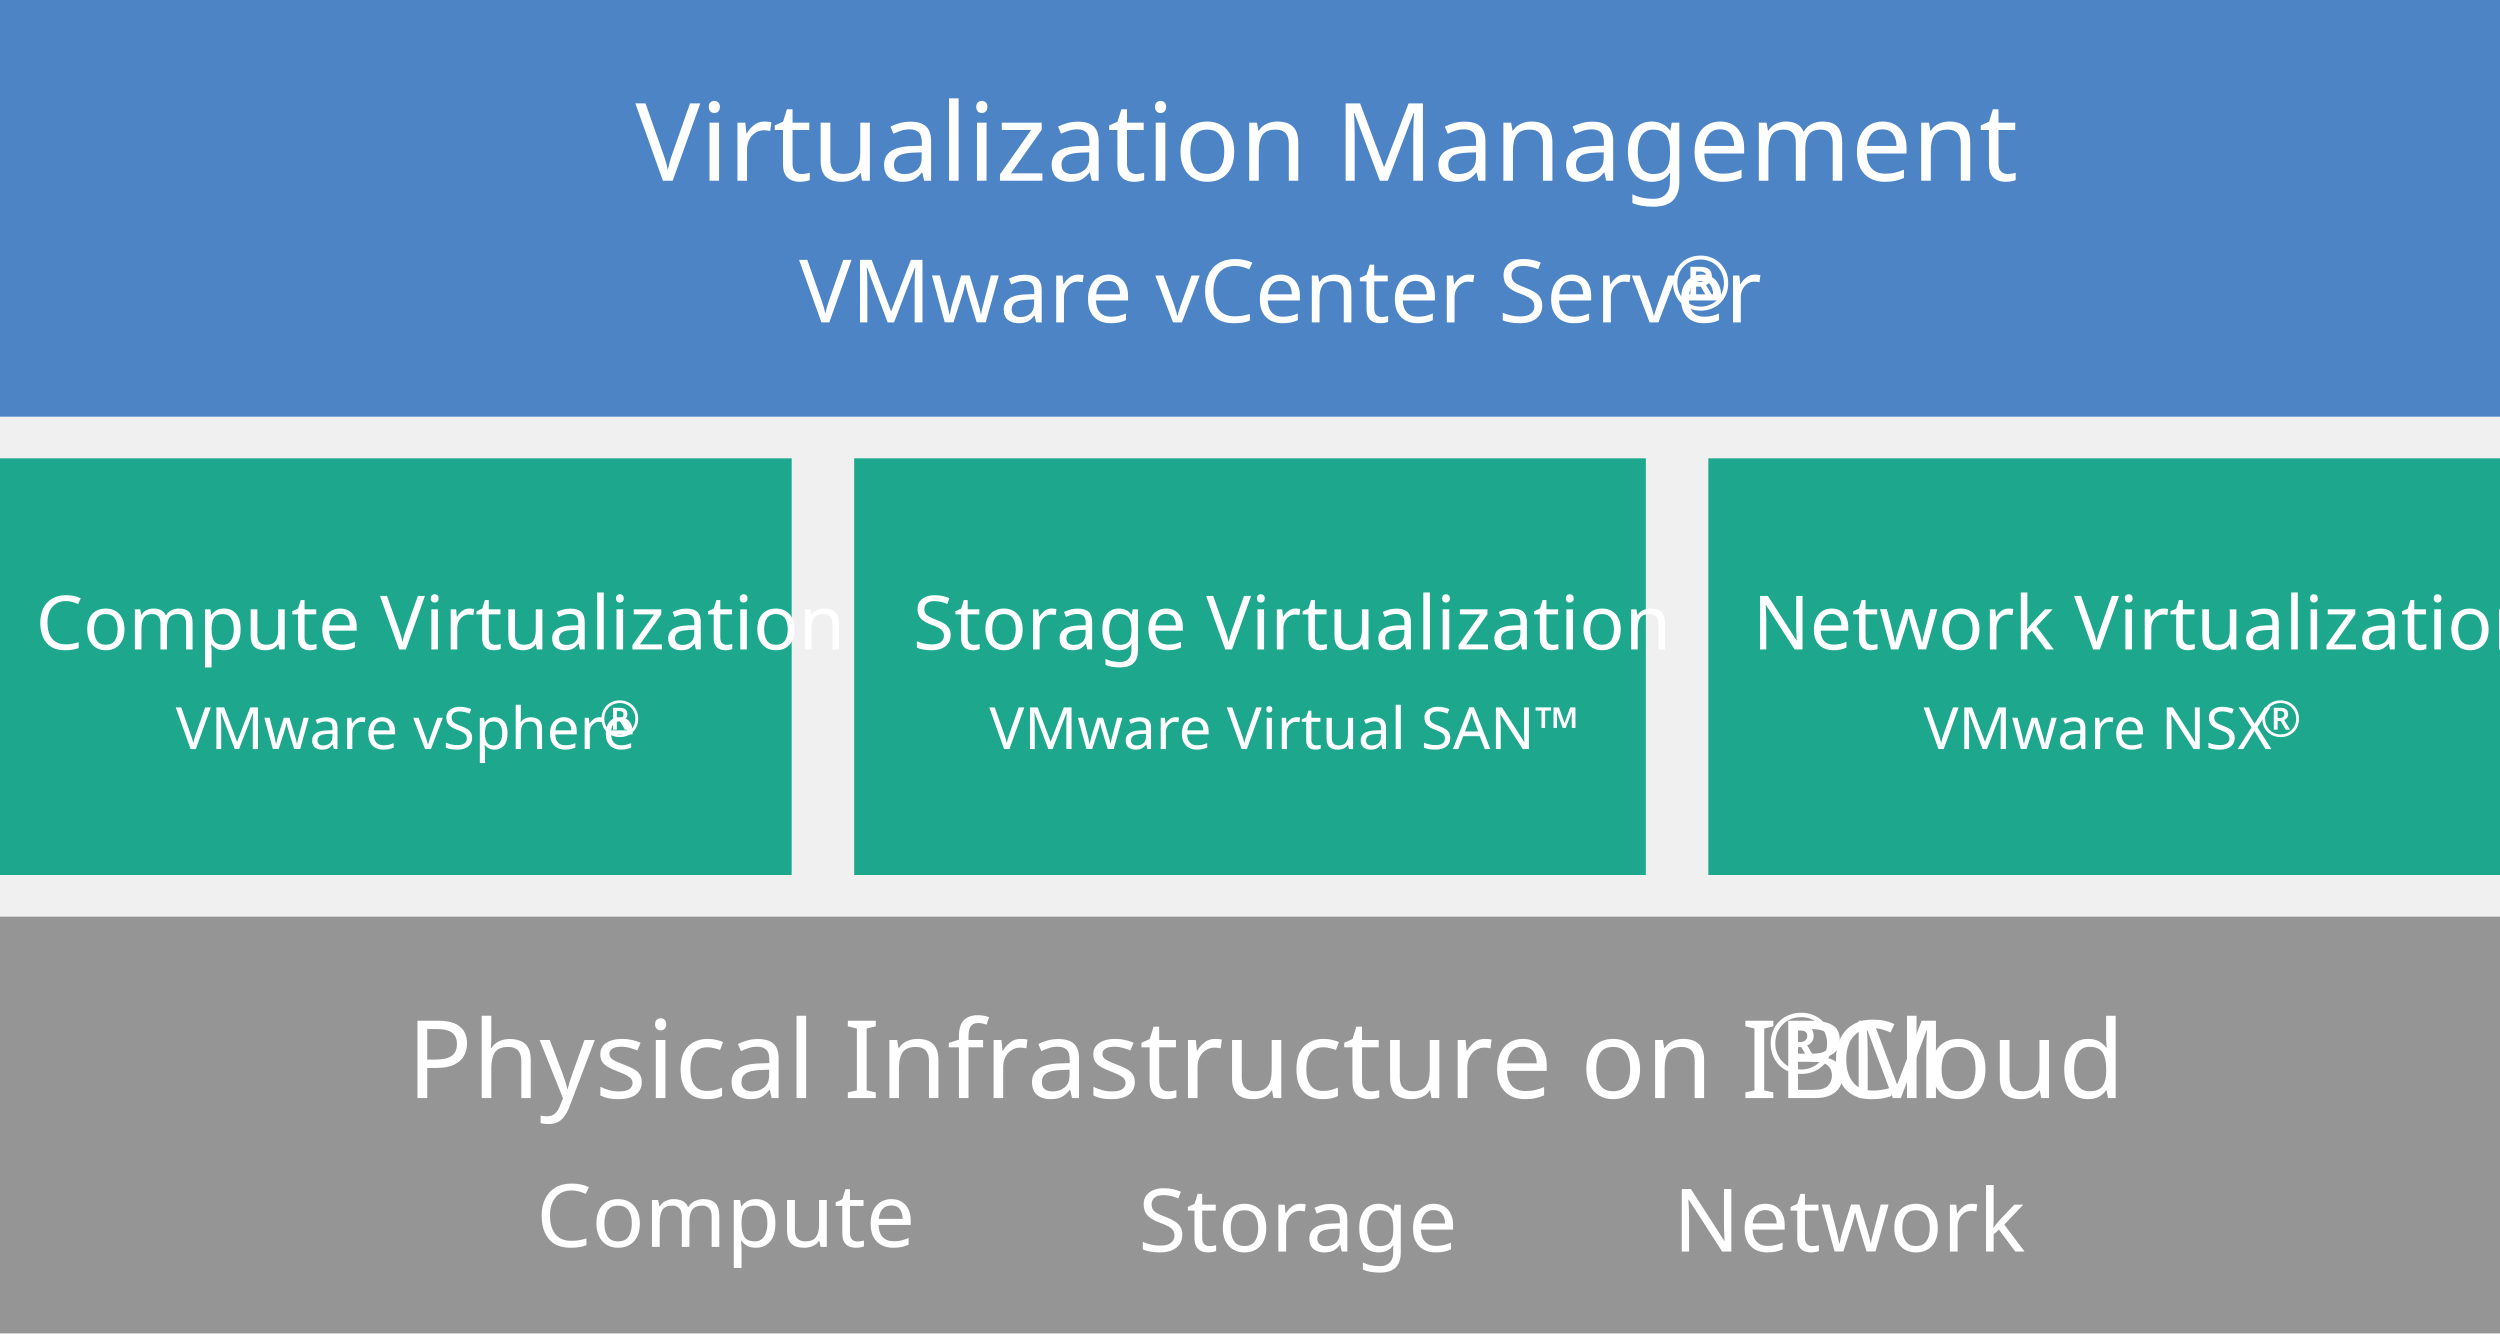
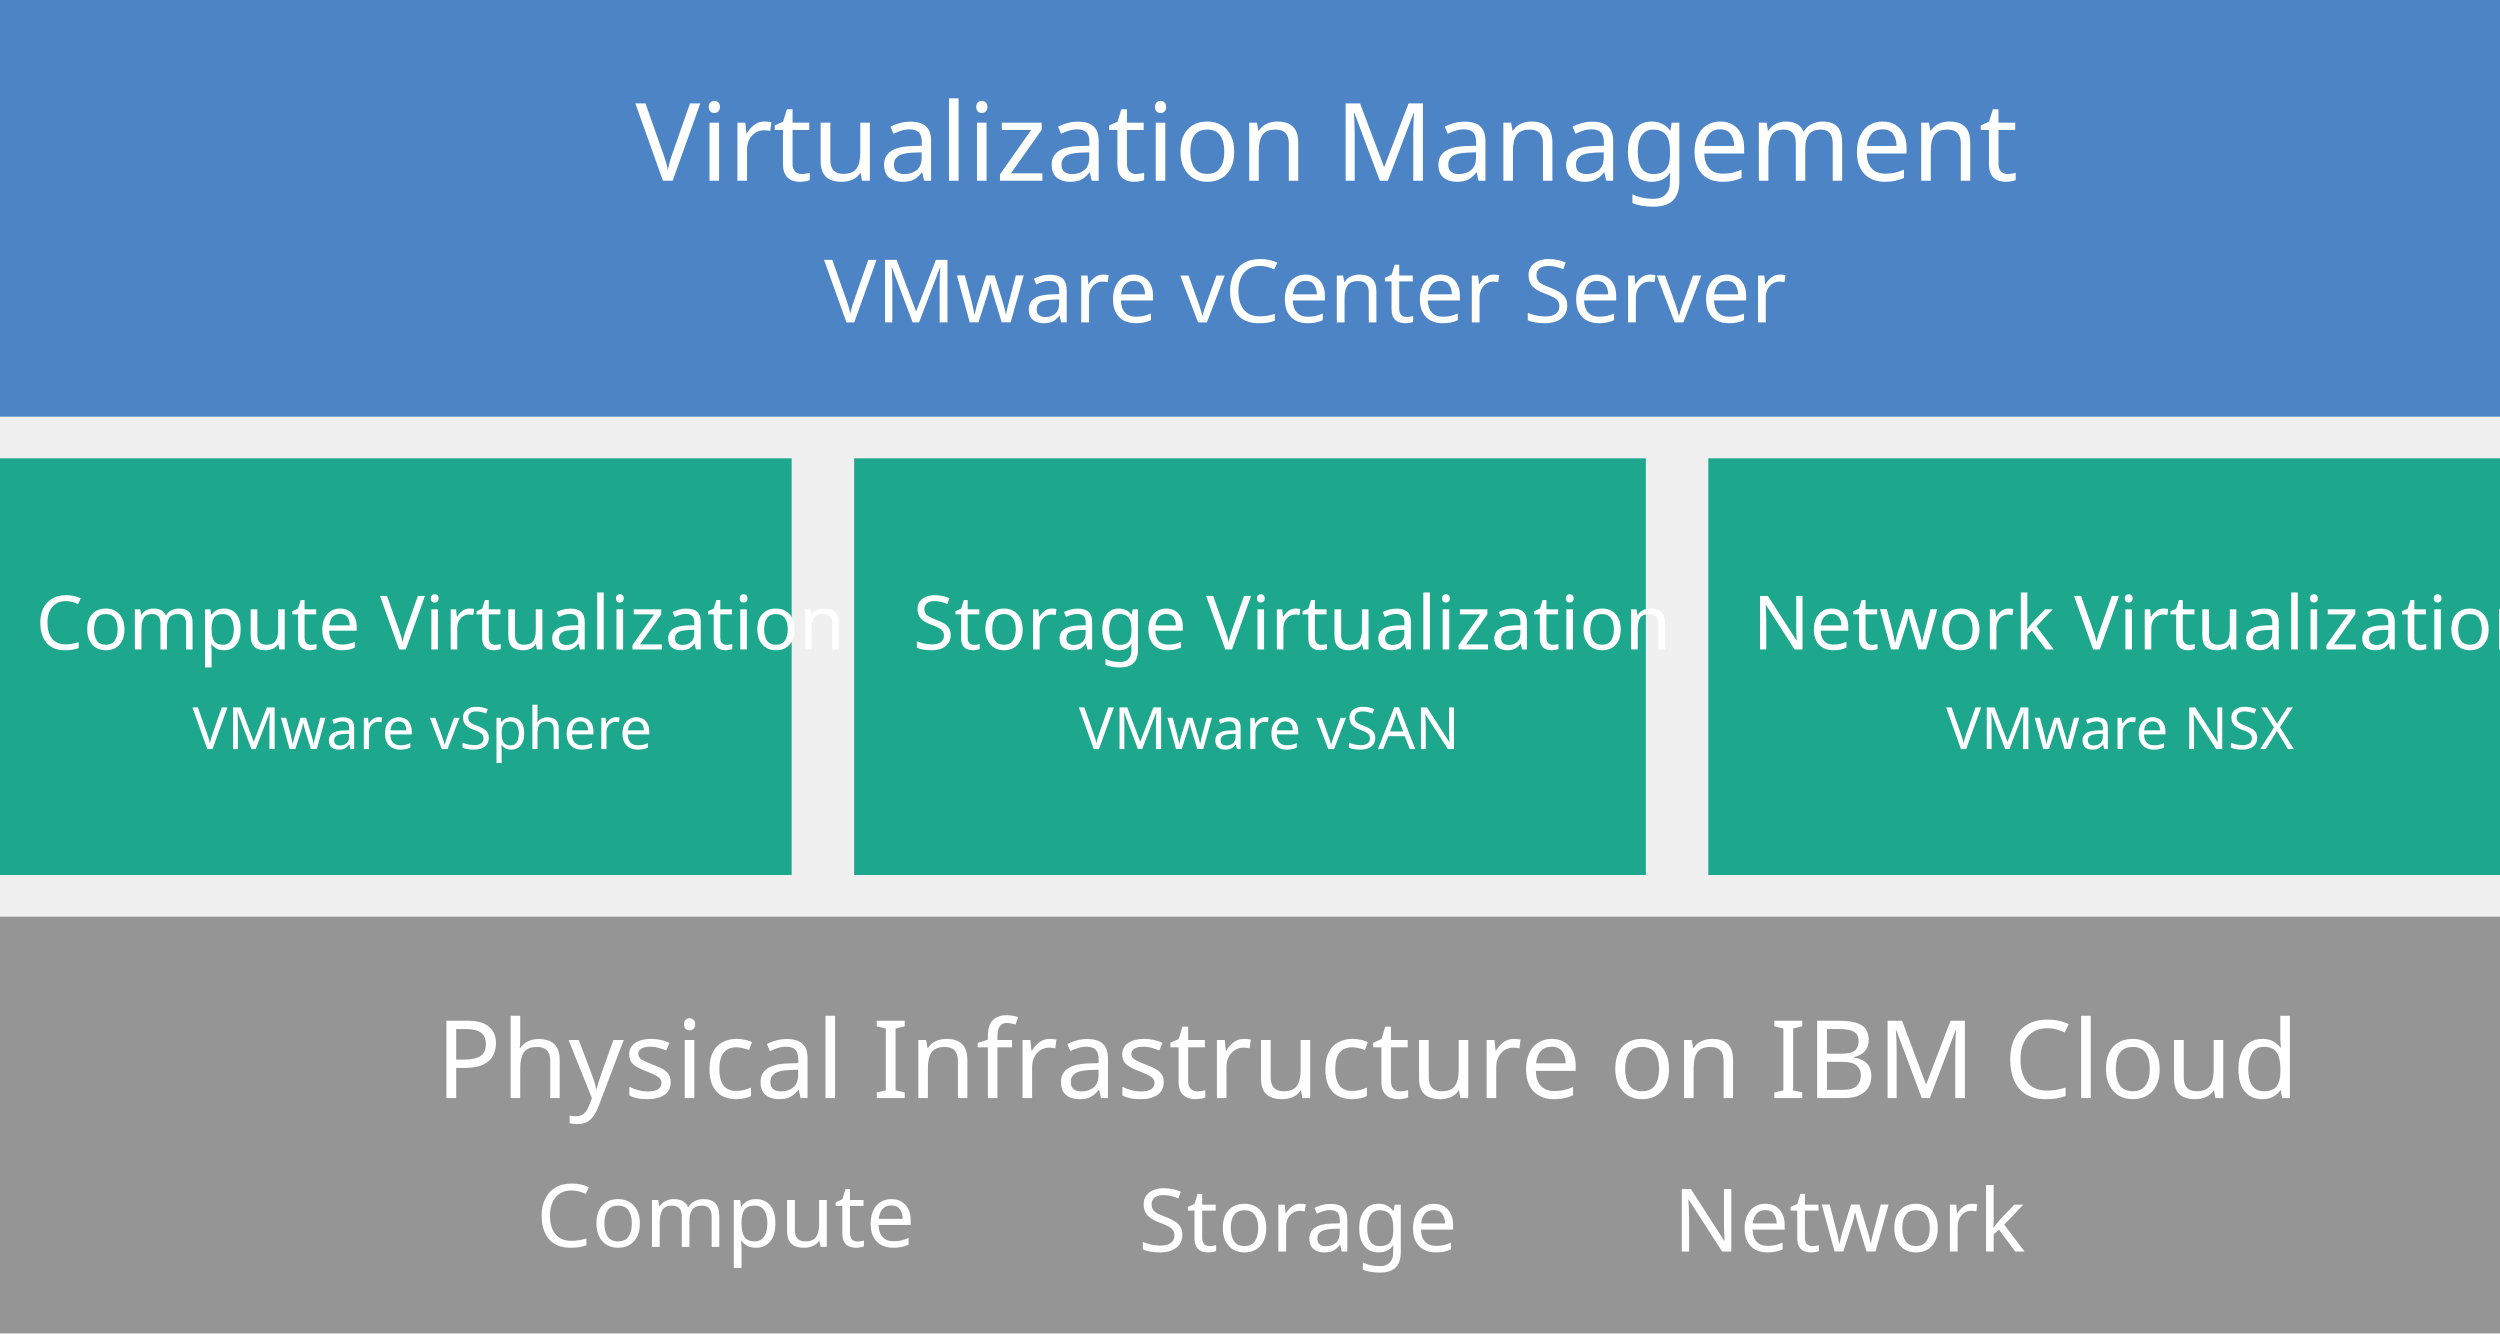
<svg xmlns="http://www.w3.org/2000/svg" version="1.1" id="Layer_1" x="0px" y="0px" viewBox="0 0 600 320" style="enable-background:new 0 0 600 320;" xml:space="preserve">
  <style type="text/css">
	.st0{fill:#4C84C5;}
	.st1{fill:#959595;}
	.st2{fill:#1DA78D;}
	.st3{fill:#FFFFFF;}
	.st4{font-family:'Roboto-Light';}
	.st5{font-size:26px;}
	.st6{font-size:21px;}
	.st7{font-size:18px;}
	.st8{font-size:14px;}
- 	.st9{font-size:12px;}
- 	.st10{font-size:20px;}
</style>
  <rect class="st0" width="600" height="100" />
  <rect y="220" class="st1" width="600" height="100" />
  <rect y="110" class="st2" width="190" height="100" />
  <rect x="205" y="110" class="st2" width="190" height="100" />
  <rect x="410" y="110" class="st2" width="190" height="100" />
  <text transform="matrix(1 0 0 1 152.4775 43.3711)">
    <tspan x="0" y="0" class="st3 st4 st5">Virtualization Management</tspan>
-     <tspan x="39.3" y="34" class="st3 st4 st6">VMware vCenter Server </tspan>
-     <tspan x="248.2" y="31" class="st3 st4 st7">®</tspan>
+     <tspan x="45.3" y="34" class="st3 st4 st6">VMware vCenter Server</tspan>
  </text>
  <text transform="matrix(1 0 0 1 8.5747 155.8755)">
    <tspan x="0" y="0" class="st3 st4 st7">Compute Virtualization</tspan>
-     <tspan x="33.6" y="23.9" class="st3 st4 st8">VMware vSphere </tspan>
-     <tspan x="135.2" y="20.9" class="st3 st4 st9">®</tspan>
+     <tspan x="37.6" y="23.9" class="st3 st4 st8">VMware vSphere</tspan>
  </text>
  <text transform="matrix(1 0 0 1 219.127 155.8755)">
    <tspan x="0" y="0" class="st3 st4 st7">Storage Virtualization</tspan>
-     <tspan x="18.3" y="23.9" class="st3 st4 st8">VMware Virtual SAN™</tspan>
+     <tspan x="39.8" y="23.9" class="st3 st4 st8">VMware vSAN</tspan>
  </text>
  <text transform="matrix(1 0 0 1 420.666 155.8755)">
    <tspan x="0" y="0" class="st3 st4 st7">Network Virtualization</tspan>
-     <tspan x="41" y="23.9" class="st3 st4 st8">VMware NSX  </tspan>
-     <tspan x="121.7" y="20.9" class="st3 st4 st9">®</tspan>
+     <tspan x="46.4" y="23.9" class="st3 st4 st8">VMware NSX</tspan>
  </text>
-   <text transform="matrix(1 0 0 1 97.6797 263.5371)">
-     <tspan x="0" y="0" class="st3 st4 st5">Physical Infrastructure on IBM </tspan>
-     <tspan x="326.3" y="-6" class="st3 st4 st10">®</tspan>
-     <tspan x="334.6" y="0" class="st3 st4 st5"> Cloud</tspan>
-   </text>
+   <text transform="matrix(1 0 0 1 104.6255 263.5371)" class="st3 st4 st5">Physical Infrastructure on IBM Cloud</text>
  <text transform="matrix(1 0 0 1 273.2098 300.3732)" class="st3 st4 st6">Storage</text>
  <text transform="matrix(1 0 0 1 401.5988 300.3732)" class="st3 st4 st6">Network</text>
  <text transform="matrix(1 0 0 1 128.7132 299.2558)" class="st3 st4 st6">Compute</text>
</svg>
